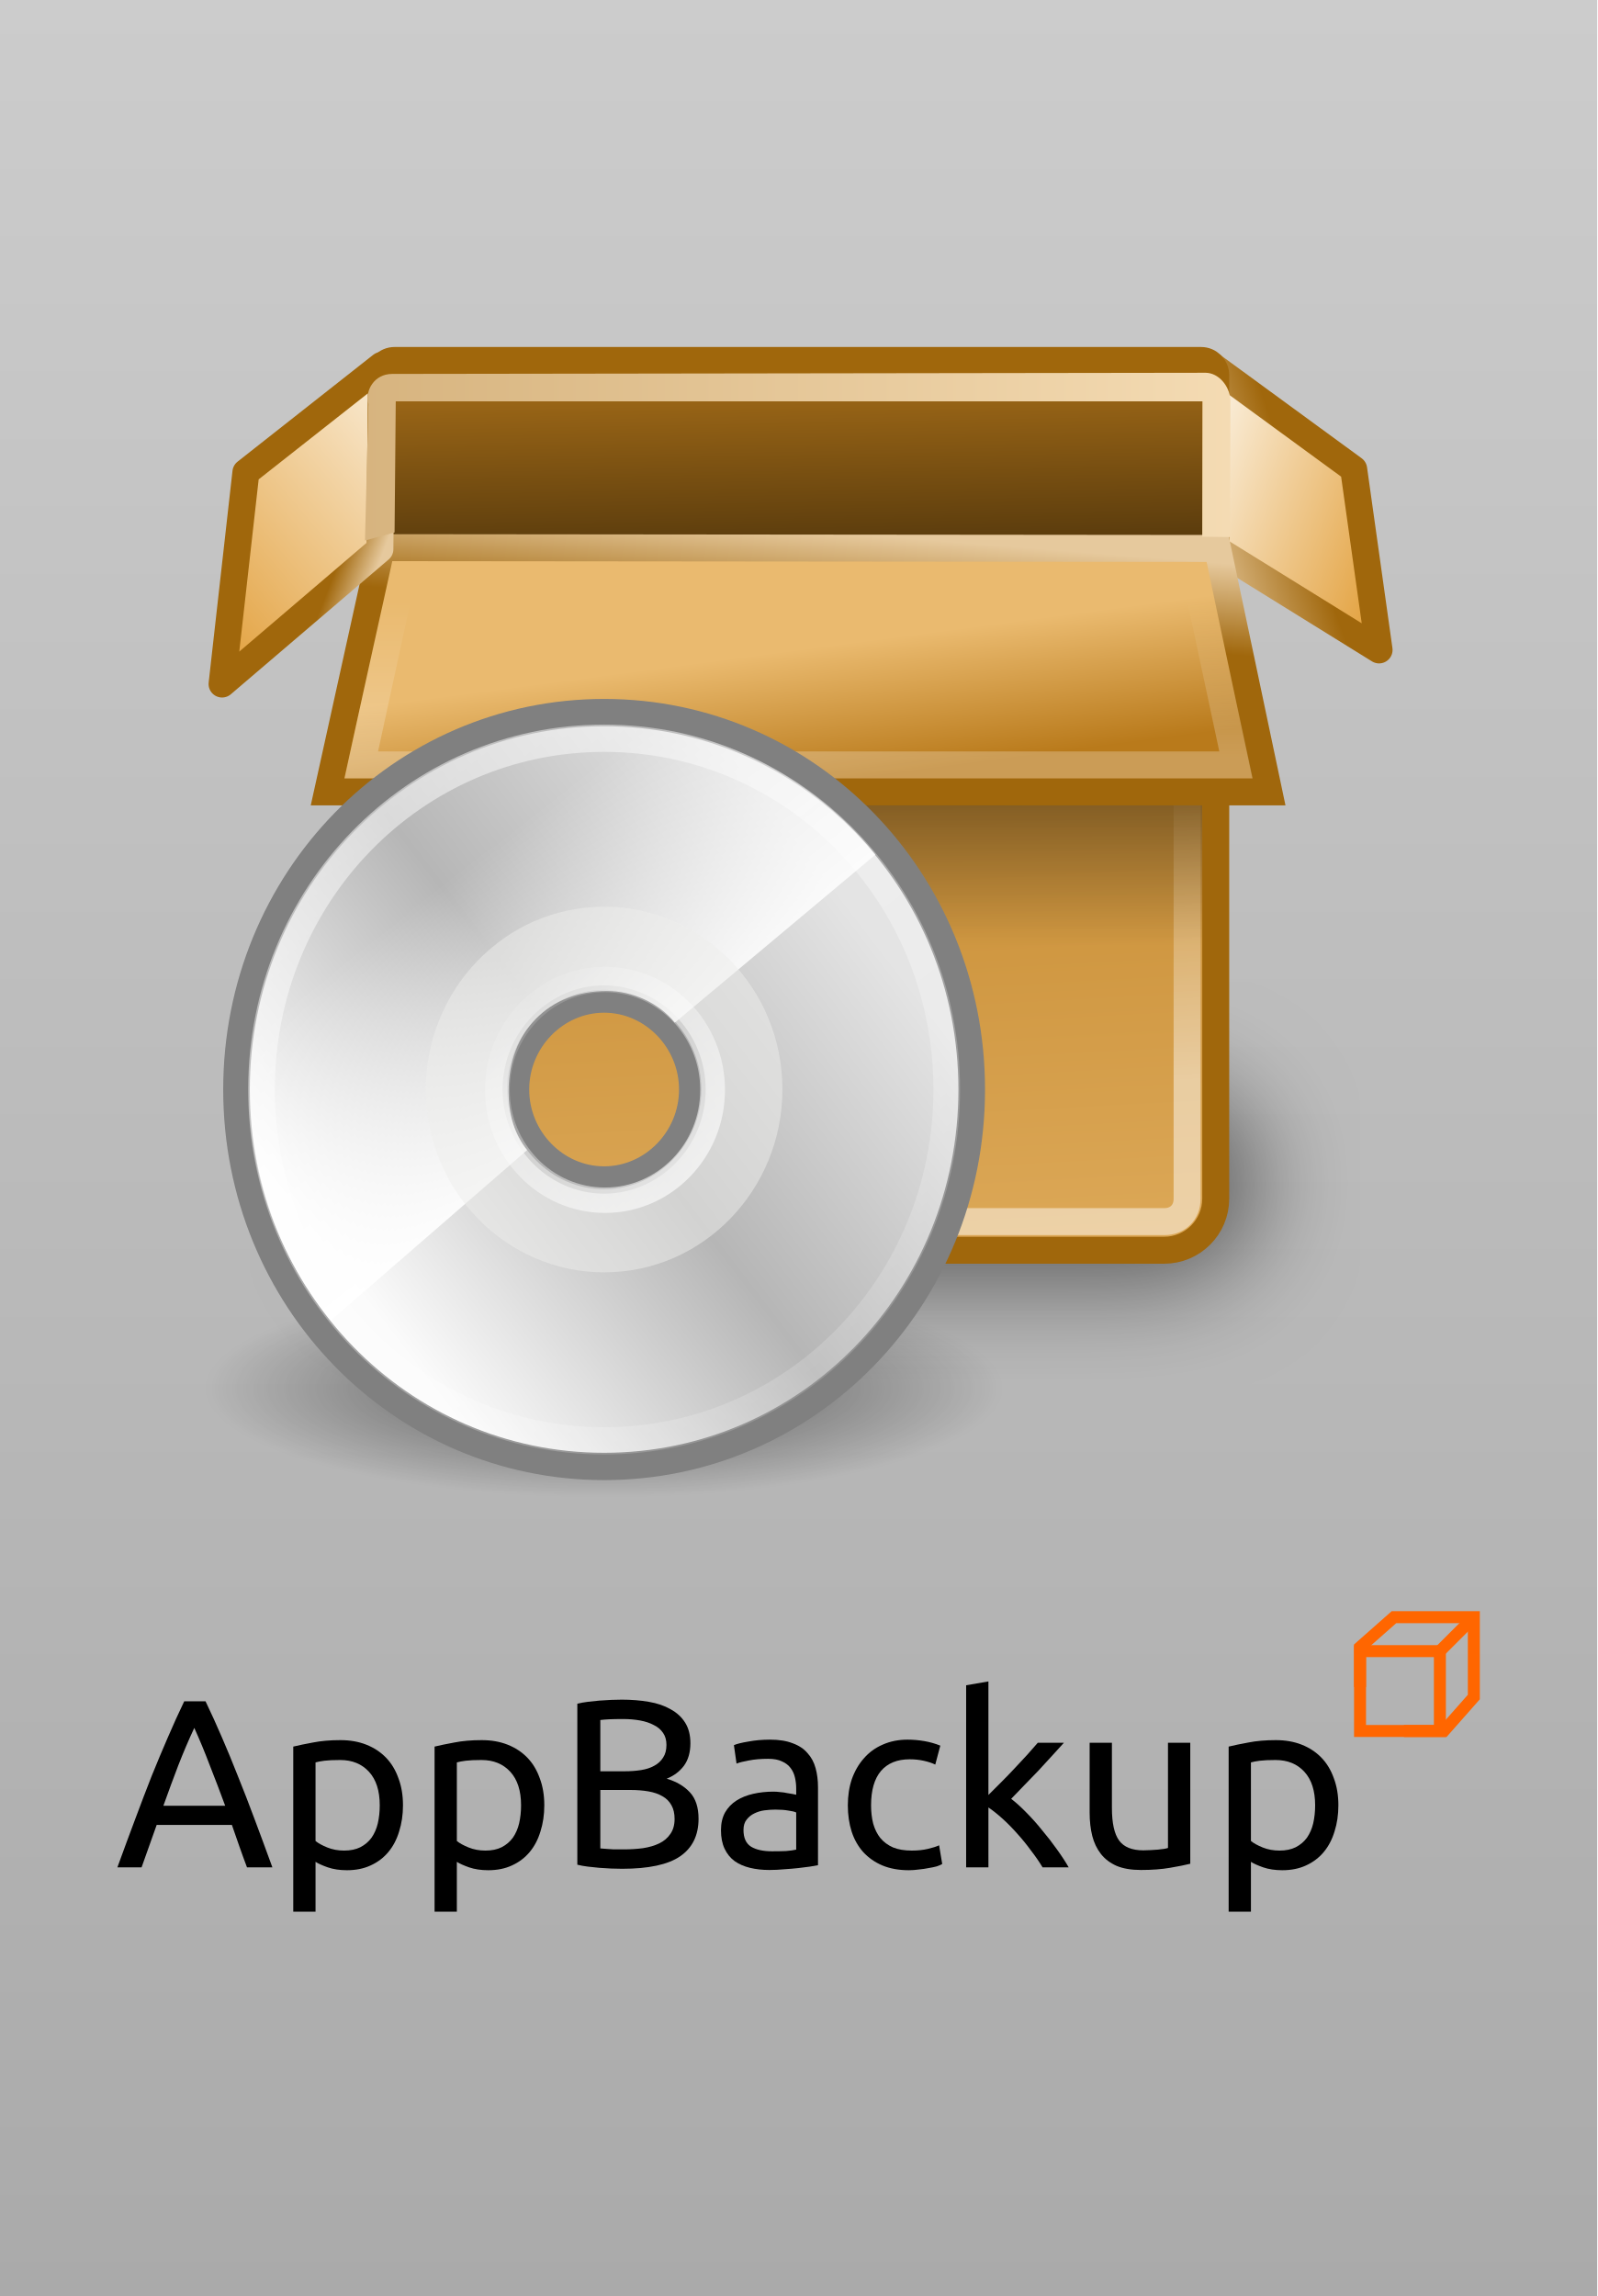
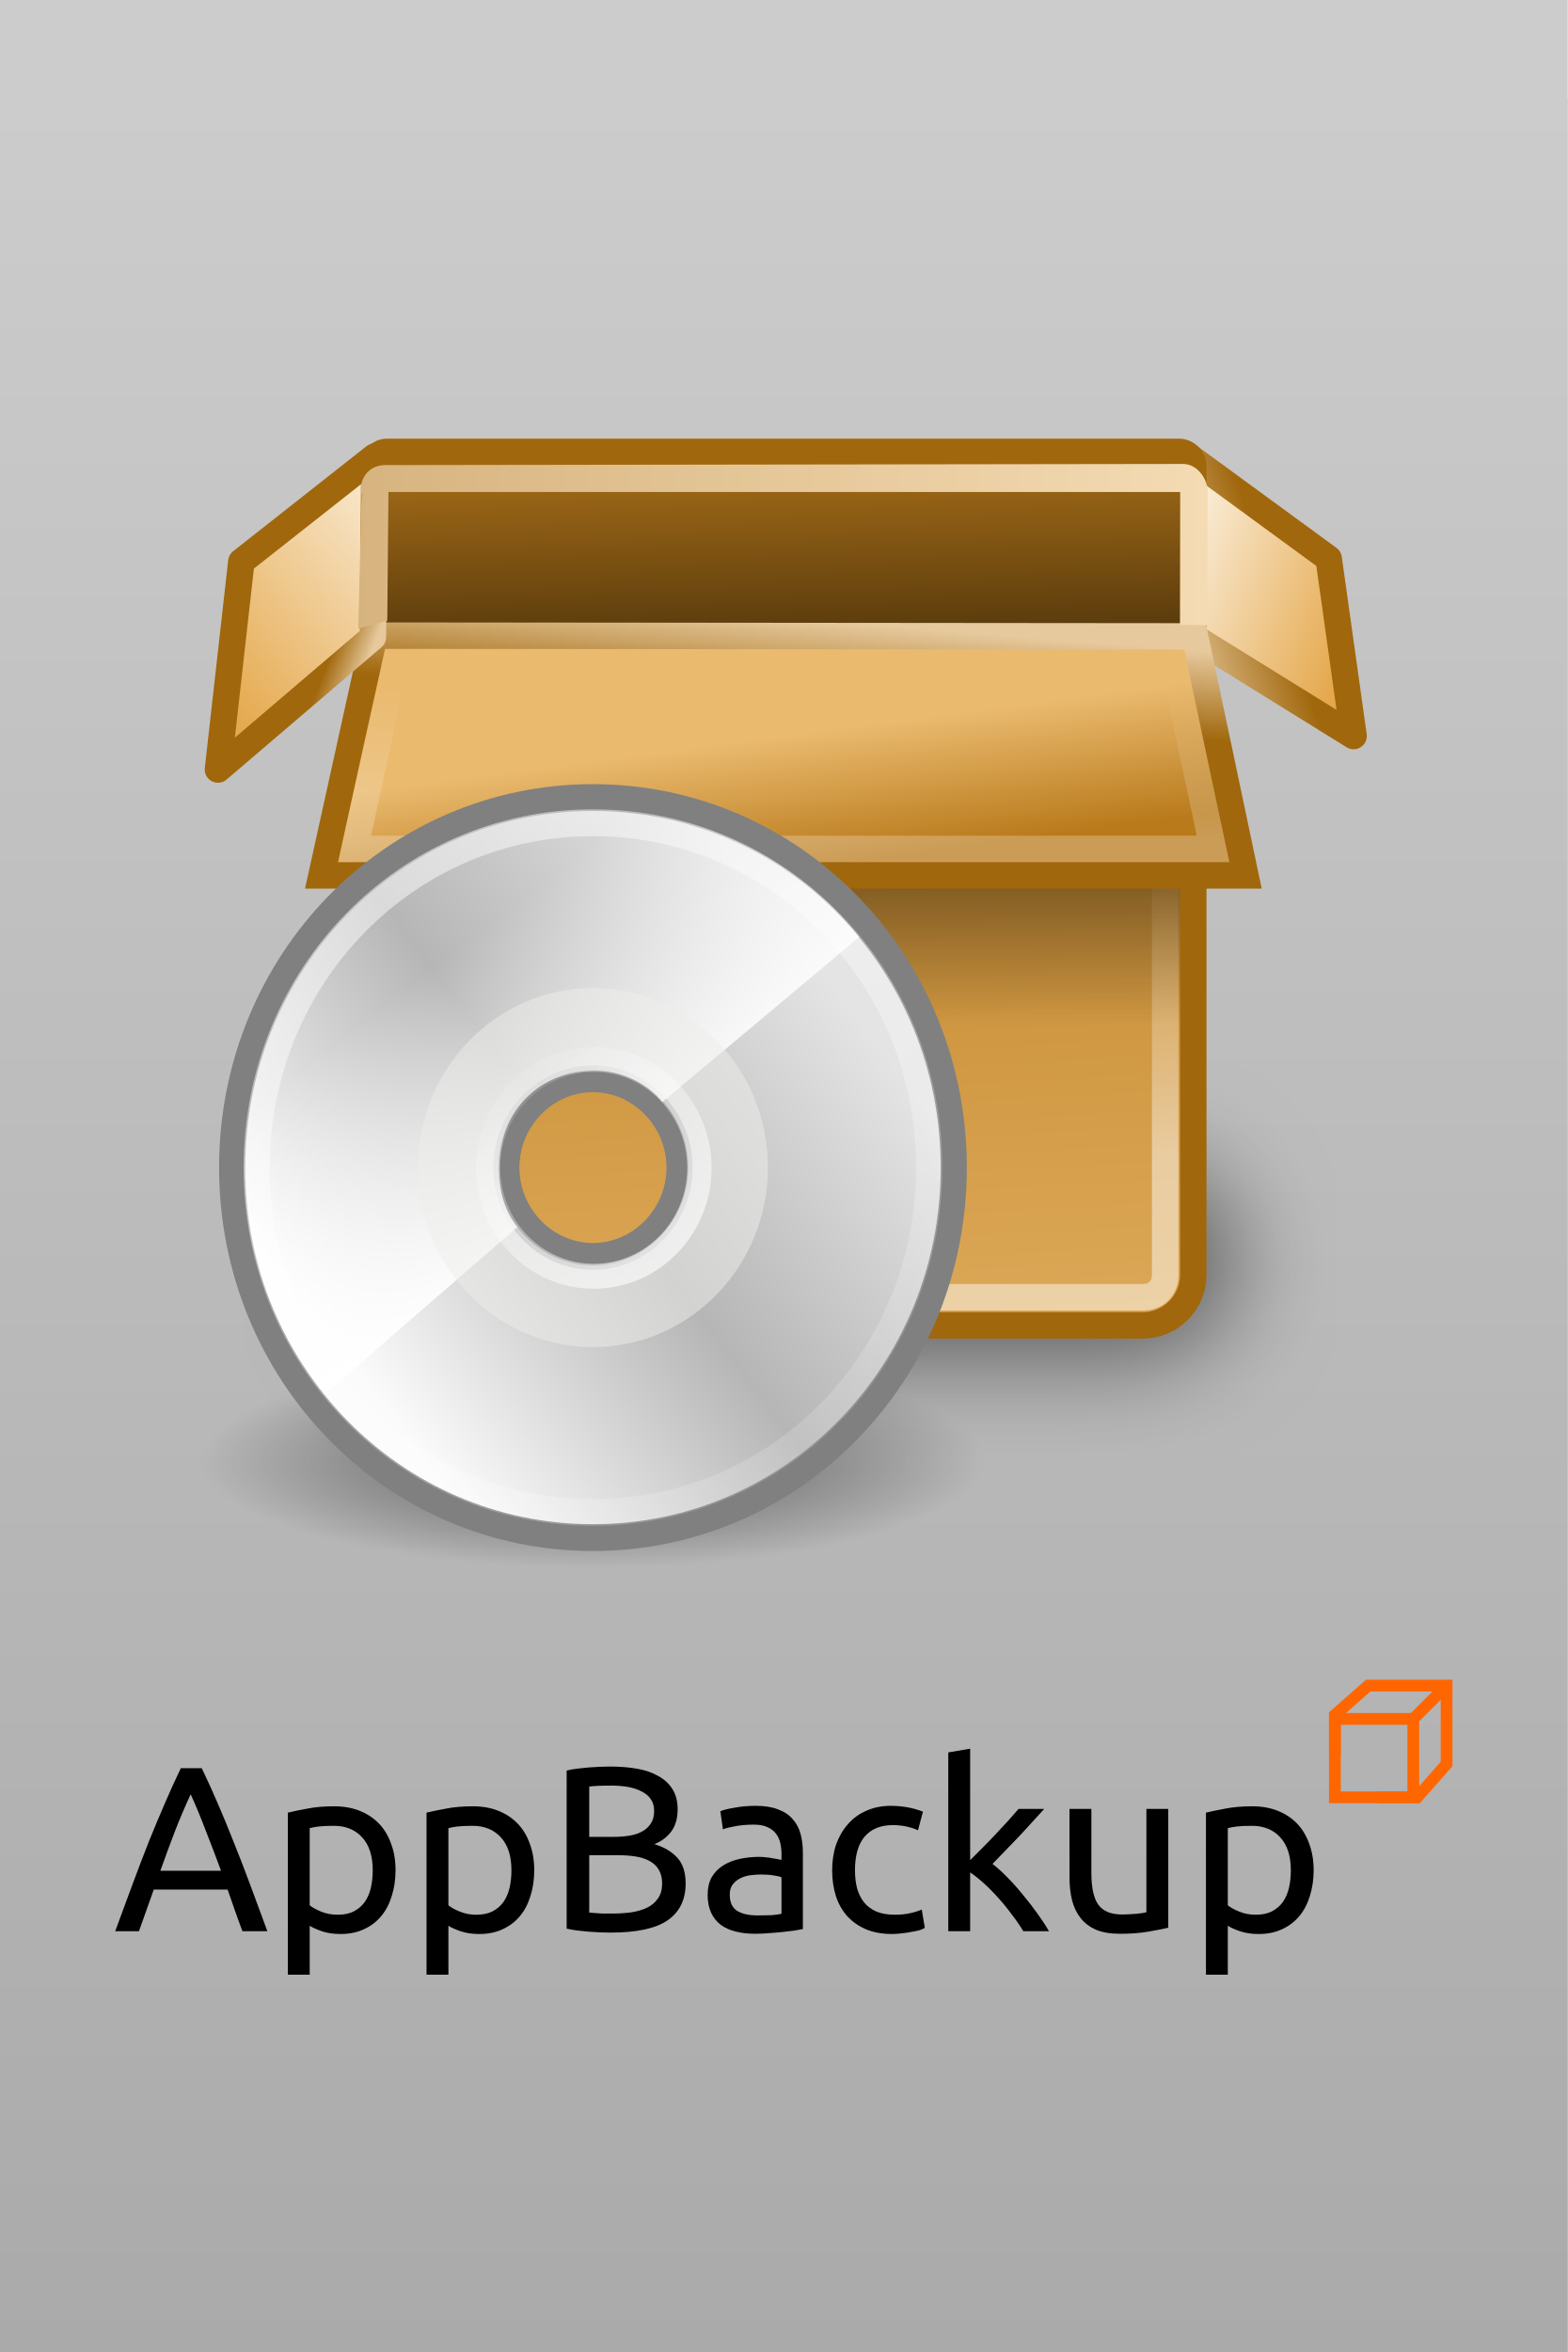
- <svg xmlns="http://www.w3.org/2000/svg" xmlns:xlink="http://www.w3.org/1999/xlink" width="320" height="460" id="svg3091" version="1.1">
+ <svg xmlns="http://www.w3.org/2000/svg" xmlns:xlink="http://www.w3.org/1999/xlink" width="320" height="480" id="svg3091" version="1.1">
  <defs id="defs3093">
    <linearGradient id="linearGradient3869">
      <stop style="stop-color:#aaaaaa;stop-opacity:1;" offset="0" id="stop3871" />
      <stop style="stop-color:#cccccc;stop-opacity:1;" offset="1" id="stop3873" />
    </linearGradient>
    <linearGradient xlink:href="#linearGradient3869" id="linearGradient3875" x1="157.064" y1="1052.362" x2="157.064" y2="592.362" gradientUnits="userSpaceOnUse" />
-     <filter id="filter6290" height="2.014" y="-0.507" width="1.222" x="-0.111">
+     <filter id="filter6290" height="2.014" y="-0.507" width="1.222" x="-0.111" color-interpolation-filters="sRGB">
      <feGaussianBlur id="feGaussianBlur6292" stdDeviation="2.029" />
    </filter>
    <linearGradient gradientUnits="userSpaceOnUse" y2="13.46" x2="24.938" y1="19.219" x1="24.938" id="linearGradient6262" xlink:href="#linearGradient6256" />
    <linearGradient y2="10.942" x2="25.148" y1="14.295" x1="24.883" gradientUnits="userSpaceOnUse" id="linearGradient6254" xlink:href="#linearGradient6190" />
    <linearGradient y2="27.945" x2="17.702" y1="24.164" x1="17.327" gradientTransform="matrix(1,0,0,1.329903,0,-16.16441)" gradientUnits="userSpaceOnUse" id="linearGradient6252" xlink:href="#linearGradient4210" />
    <linearGradient gradientUnits="userSpaceOnUse" y2="8.067" x2="39.044" y1="8.067" x1="6.946" id="linearGradient6248" xlink:href="#linearGradient6242" />
    <linearGradient gradientUnits="userSpaceOnUse" y2="20.731" x2="27.375" y1="31.772" x1="28.029" id="linearGradient6240" xlink:href="#linearGradient6234" />
    <linearGradient y2="14.383" x2="23.452" y1="49.424" x1="24.99" gradientTransform="matrix(1,0,0,1.213245,-5,-10.08858)" gradientUnits="userSpaceOnUse" id="linearGradient6232" xlink:href="#linearGradient4210" />
    <linearGradient gradientUnits="userSpaceOnUse" y2="26.188" x2="24.5" y1="17.812" x1="24.5" id="linearGradient6228" xlink:href="#linearGradient6222" />
    <linearGradient y2="23.5" x2="1.827" y1="16.527" x1="8" gradientTransform="matrix(1,0,0,1.329903,0,-16.16441)" gradientUnits="userSpaceOnUse" id="linearGradient6218" xlink:href="#linearGradient6210" />
    <linearGradient y2="23.422" x2="43.588" y1="20.232" x1="37.308" gradientTransform="matrix(1,0,0,1.329903,0,-16.16441)" gradientUnits="userSpaceOnUse" id="linearGradient6216" xlink:href="#linearGradient6210" />
    <linearGradient y2="10.742" x2="37.308" y1="9.345" x1="41.448" gradientUnits="userSpaceOnUse" id="linearGradient6200" xlink:href="#linearGradient6190" />
    <linearGradient y2="10.654" x2="8" y1="10.141" x1="6.675" gradientUnits="userSpaceOnUse" id="linearGradient6198" xlink:href="#linearGradient6190" />
    <linearGradient id="linearGradient4409">
      <stop style="stop-color:#ffffff;stop-opacity:1;" offset="0" id="stop4411" />
      <stop style="stop-color:#ffffff;stop-opacity:0;" offset="1" id="stop4413" />
    </linearGradient>
    <linearGradient id="linearGradient6028">
      <stop style="stop-color:#ffffff;stop-opacity:1;" offset="0" id="stop6030" />
      <stop style="stop-color:#ffffff;stop-opacity:0;" offset="1" id="stop6032" />
    </linearGradient>
    <linearGradient id="linearGradient6036">
      <stop style="stop-color:#ffffff;stop-opacity:1;" offset="0" id="stop6038" />
      <stop style="stop-color:#ffffff;stop-opacity:0;" offset="1" id="stop6040" />
    </linearGradient>
    <linearGradient id="aigrd2" gradientUnits="userSpaceOnUse" x1="12.274" y1="32.416" x2="35.391" y2="14.203">
      <stop offset="0" style="stop-color:#FBFBFB" id="stop3043" />
      <stop offset="0.5" style="stop-color:#B6B6B6" id="stop3045" />
      <stop offset="1" style="stop-color:#E4E4E4" id="stop3047" />
    </linearGradient>
    <linearGradient id="aigrd1" gradientUnits="userSpaceOnUse" x1="14.997" y1="11.188" x2="32.511" y2="34.307">
      <stop offset="0" style="stop-color:#EBEBEB" id="stop3034" />
      <stop offset="0.5" style="stop-color:#FFFFFF" id="stop3036" />
      <stop offset="1" style="stop-color:#EBEBEB" id="stop3038" />
    </linearGradient>
    <linearGradient id="linearGradient23419">
      <stop style="stop-color:#000000;stop-opacity:1;" offset="0" id="stop23421" />
      <stop style="stop-color:#000000;stop-opacity:0;" offset="1" id="stop23423" />
    </linearGradient>
    <radialGradient xlink:href="#linearGradient23419" id="radialGradient3507" gradientUnits="userSpaceOnUse" gradientTransform="matrix(1,0,0,0.25,0,31.22703)" cx="23.335" cy="41.636" fx="23.335" fy="41.636" r="22.627" />
    <linearGradient xlink:href="#linearGradient6028" id="linearGradient3515" gradientUnits="userSpaceOnUse" x1="28.703" y1="31.495" x2="17.743" y2="18.367" />
    <linearGradient xlink:href="#linearGradient6036" id="linearGradient3519" gradientUnits="userSpaceOnUse" x1="10.502" y1="3.61" x2="48.799" y2="54.698" gradientTransform="matrix(0.9807685,0,0,0.9807685,0.3837105,-0.8525346)" />
    <linearGradient xlink:href="#aigrd2" id="linearGradient3523" gradientUnits="userSpaceOnUse" gradientTransform="matrix(1.190476,0,0,1.190476,-4.308944,-3.833324)" x1="12.274" y1="32.416" x2="35.391" y2="14.203" />
    <linearGradient xlink:href="#aigrd1" id="linearGradient3526" gradientUnits="userSpaceOnUse" gradientTransform="matrix(1.190476,0,0,1.190476,-4.308944,-3.833323)" x1="14.997" y1="11.188" x2="32.511" y2="34.307" />
    <linearGradient xlink:href="#linearGradient4409" id="linearGradient4415" x1="25.986" y1="24.92" x2="15.889" y2="11.67" gradientUnits="userSpaceOnUse" gradientTransform="translate(0.5,-0.353553)" />
    <linearGradient y2="14.383" x2="23.452" y1="49.424" x1="24.99" gradientTransform="matrix(1,0,0,0.4199694,-5,-2.972971)" gradientUnits="userSpaceOnUse" id="linearGradient4879" xlink:href="#linearGradient6204" />
    <linearGradient id="linearGradient4210">
      <stop id="stop4212" offset="0" style="stop-color:#eaba6f;stop-opacity:1;" />
      <stop id="stop4214" offset="1" style="stop-color:#b97a1b;stop-opacity:1;" />
    </linearGradient>
    <linearGradient id="linearGradient6190">
      <stop id="stop6192" offset="0" style="stop-color:#a0670c;stop-opacity:1;" />
      <stop id="stop6194" offset="1" style="stop-color:#e6c99d;stop-opacity:1;" />
    </linearGradient>
    <linearGradient id="linearGradient6204">
      <stop style="stop-color:#120c02;stop-opacity:1;" offset="0" id="stop6206" />
      <stop style="stop-color:#b97a1b;stop-opacity:1;" offset="1" id="stop6208" />
    </linearGradient>
    <linearGradient id="linearGradient6210">
      <stop style="stop-color:#f9ead2;stop-opacity:1;" offset="0" id="stop6212" />
      <stop style="stop-color:#e4a546;stop-opacity:1;" offset="1" id="stop6214" />
    </linearGradient>
    <linearGradient id="linearGradient6222">
      <stop id="stop6224" offset="0" style="stop-color:#000000;stop-opacity:1;" />
      <stop id="stop6226" offset="1" style="stop-color:#000000;stop-opacity:0;" />
    </linearGradient>
    <linearGradient id="linearGradient6234">
      <stop id="stop6236" offset="0" style="stop-color:#ffffff;stop-opacity:1;" />
      <stop id="stop6238" offset="1" style="stop-color:#ffffff;stop-opacity:0;" />
    </linearGradient>
    <linearGradient id="linearGradient6242">
      <stop id="stop6244" offset="0" style="stop-color:#d7b47f;stop-opacity:1;" />
      <stop id="stop6246" offset="1" style="stop-color:#f4dbb3;stop-opacity:1" />
    </linearGradient>
    <linearGradient id="linearGradient6256">
      <stop id="stop6258" offset="0" style="stop-color:#ffffff;stop-opacity:1;" />
      <stop id="stop6260" offset="1" style="stop-color:#ffffff;stop-opacity:0;" />
    </linearGradient>
    <linearGradient xlink:href="#linearGradient4210" id="linearGradient4347" gradientUnits="userSpaceOnUse" gradientTransform="matrix(1,0,0,1.213245,-5,-10.08858)" x1="24.99" y1="49.424" x2="23.452" y2="14.383" />
    <linearGradient xlink:href="#linearGradient6210" id="linearGradient4349" gradientUnits="userSpaceOnUse" gradientTransform="matrix(1,0,0,1.329903,0,-16.16441)" x1="37.308" y1="20.232" x2="43.588" y2="23.422" />
    <linearGradient xlink:href="#linearGradient6190" id="linearGradient4351" gradientUnits="userSpaceOnUse" x1="41.448" y1="9.345" x2="37.308" y2="10.742" />
    <linearGradient xlink:href="#linearGradient6204" id="linearGradient4353" gradientUnits="userSpaceOnUse" gradientTransform="matrix(1,0,0,0.4199694,-5,-2.972971)" x1="24.99" y1="49.424" x2="23.452" y2="14.383" />
    <linearGradient xlink:href="#linearGradient6222" id="linearGradient4355" gradientUnits="userSpaceOnUse" x1="24.5" y1="17.812" x2="24.5" y2="26.188" />
    <linearGradient xlink:href="#linearGradient6234" id="linearGradient4357" gradientUnits="userSpaceOnUse" x1="28.029" y1="31.772" x2="27.375" y2="20.731" />
    <linearGradient xlink:href="#linearGradient4210" id="linearGradient4359" gradientUnits="userSpaceOnUse" gradientTransform="matrix(1,0,0,1.329903,0,-16.16441)" x1="17.327" y1="24.164" x2="17.702" y2="27.945" />
    <linearGradient xlink:href="#linearGradient6190" id="linearGradient4361" gradientUnits="userSpaceOnUse" x1="24.883" y1="14.295" x2="25.148" y2="10.942" />
    <linearGradient xlink:href="#linearGradient6256" id="linearGradient4363" gradientUnits="userSpaceOnUse" x1="24.938" y1="19.219" x2="24.938" y2="13.46" />
    <radialGradient xlink:href="#linearGradient23419" id="radialGradient4365" gradientUnits="userSpaceOnUse" gradientTransform="matrix(1,0,0,0.25,0,31.22703)" cx="23.335" cy="41.636" fx="23.335" fy="41.636" r="22.627" />
    <linearGradient xlink:href="#aigrd1" id="linearGradient4367" gradientUnits="userSpaceOnUse" gradientTransform="matrix(1.190476,0,0,1.190476,-4.308944,-3.833323)" x1="14.997" y1="11.188" x2="32.511" y2="34.307" />
    <linearGradient xlink:href="#aigrd2" id="linearGradient4369" gradientUnits="userSpaceOnUse" gradientTransform="matrix(1.190476,0,0,1.190476,-4.308944,-3.833324)" x1="12.274" y1="32.416" x2="35.391" y2="14.203" />
    <linearGradient xlink:href="#linearGradient4409" id="linearGradient4371" gradientUnits="userSpaceOnUse" gradientTransform="translate(0.5,-0.353553)" x1="25.986" y1="24.92" x2="15.889" y2="11.67" />
    <linearGradient xlink:href="#linearGradient6036" id="linearGradient4373" gradientUnits="userSpaceOnUse" gradientTransform="matrix(0.9807685,0,0,0.9807685,0.3837105,-0.8525346)" x1="10.502" y1="3.61" x2="48.799" y2="54.698" />
    <linearGradient xlink:href="#linearGradient6028" id="linearGradient4375" gradientUnits="userSpaceOnUse" x1="28.703" y1="31.495" x2="17.743" y2="18.367" />
    <linearGradient xlink:href="#linearGradient6210" id="linearGradient4377" gradientUnits="userSpaceOnUse" gradientTransform="matrix(1,0,0,1.329903,0,-16.16441)" x1="8" y1="16.527" x2="1.827" y2="23.5" />
    <linearGradient xlink:href="#linearGradient6190" id="linearGradient4379" gradientUnits="userSpaceOnUse" x1="6.675" y1="10.141" x2="8" y2="10.654" />
    <linearGradient xlink:href="#linearGradient6242" id="linearGradient4381" gradientUnits="userSpaceOnUse" x1="6.946" y1="8.067" x2="39.044" y2="8.067" />
  </defs>
-   <g id="layer1" transform="translate(0,-592.3622)">
+   <g id="layer1" transform="translate(0,-572.3622)">
+     <rect y="572.362" x="0" height="480" width="320" id="rect3883" style="fill:#cccccc;fill-opacity:1;stroke:none" />
    <rect style="fill:url(#linearGradient3875);fill-opacity:1;stroke:none" id="rect3099" width="320" height="460" x="0" y="592.362" />
    <g id="layer1-5" transform="matrix(5.401963,0,0,5.401922,35.59804,640.2732)">
      <rect ry="4" rx="4" y="31" x="5" height="8" width="36.5" id="rect6264" style="opacity:0.5;color:#000000;fill:#000000;fill-opacity:1;fill-rule:nonzero;stroke:none;stroke-width:1;marker:none;visibility:visible;display:block;overflow:visible;filter:url(#filter6290);enable-background:accumulate" transform="matrix(0.9225518,0,0,0.9225518,1.800669,2.710685)" />
      <rect ry="1.914" rx="1.914" y="11.5" x="7.5" height="26" width="31" id="rect4873" style="color:#000000;fill:url(#linearGradient4347);fill-opacity:1;fill-rule:nonzero;stroke:#a0670c;stroke-width:1;stroke-linecap:butt;stroke-linejoin:miter;stroke-miterlimit:4;stroke-opacity:1;stroke-dasharray:none;stroke-dashoffset:0;marker:none;visibility:visible;display:block;overflow:visible;enable-background:accumulate" />
      <path id="path4881" d="M 38.5,11.48 44.558,15.235 43.616,8.53 38.338,4.672 38.5,11.48 z" style="color:#000000;fill:url(#linearGradient4349);fill-opacity:1;fill-rule:nonzero;stroke:url(#linearGradient4351);stroke-width:1;stroke-linecap:butt;stroke-linejoin:round;stroke-miterlimit:4;stroke-opacity:1;stroke-dasharray:none;stroke-dashoffset:0;marker:none;visibility:visible;display:block;overflow:visible;enable-background:accumulate" />
      <rect style="color:#000000;fill:url(#linearGradient4353);fill-opacity:1;fill-rule:nonzero;stroke:#a0670c;stroke-width:1;stroke-linecap:butt;stroke-linejoin:miter;stroke-miterlimit:4;stroke-opacity:1;stroke-dasharray:none;stroke-dashoffset:0;marker:none;visibility:visible;display:block;overflow:visible;enable-background:accumulate" id="rect4877" width="31" height="9" x="7.5" y="4.5" rx="0.544" ry="0.544" />
      <rect y="15.25" x="7.75" height="11.625" width="30.25" id="rect6220" style="opacity:0.553;color:#000000;fill:url(#linearGradient4355);fill-opacity:1;fill-rule:nonzero;stroke:none;stroke-width:1;marker:none;visibility:visible;display:block;overflow:visible;enable-background:accumulate" />
      <path d="m 9.406,12.562 c -0.499,0 -0.844,0.345 -0.844,0.844 l 0,22.188 c 0,0.499 0.345,0.844 0.844,0.844 l 27.188,0 c 0.499,0 0.844,-0.345 0.844,-0.844 l 0,-22.188 c 0,-0.499 -0.345,-0.844 -0.844,-0.844 l -27.188,0 z" id="path6230" style="opacity:0.476;color:#000000;fill:none;stroke:url(#linearGradient4357);stroke-width:1;stroke-linecap:butt;stroke-linejoin:miter;stroke-miterlimit:4;stroke-opacity:1;stroke-dasharray:none;stroke-dashoffset:0;marker:none;visibility:visible;display:block;overflow:visible;enable-background:accumulate" xlink:href="#rect4873" />
      <path id="path4885" d="m 7.558,11.442 -2,9.058 34.912,0 -1.903,-9.028 -31.009,-0.03 z" style="color:#000000;fill:url(#linearGradient4359);fill-opacity:1;fill-rule:nonzero;stroke:url(#linearGradient4361);stroke-width:1;stroke-linecap:butt;stroke-linejoin:miter;stroke-miterlimit:4;stroke-opacity:1;stroke-dasharray:none;stroke-dashoffset:0;marker:none;visibility:visible;display:block;overflow:visible;enable-background:accumulate" />
      <path d="M 8.344,12.438 6.812,19.5 39.25,19.5 37.75,12.469 8.344,12.438 z" id="path6250" style="opacity:0.259;color:#000000;fill:none;stroke:url(#linearGradient4363);stroke-width:1;stroke-linecap:butt;stroke-linejoin:miter;stroke-miterlimit:4;stroke-opacity:1;stroke-dasharray:none;stroke-dashoffset:0;marker:none;visibility:visible;display:block;overflow:visible;enable-background:accumulate" xlink:href="#path4885" />
      <g transform="matrix(0.6544316,0,0,0.6710291,-0.06187263,15.65858)" id="g5212">
        <path style="opacity:0.55;color:#000000;fill:url(#radialGradient4365);fill-opacity:1;fill-rule:evenodd;stroke:none;stroke-width:2;marker:none;visibility:visible;display:inline;overflow:visible" id="path23417" d="m 45.962,41.636 c 0,3.124 -10.131,5.657 -22.627,5.657 -12.497,0 -22.627,-2.533 -22.627,-5.657 0,-3.124 10.131,-5.657 22.627,-5.657 12.497,0 22.627,2.533 22.627,5.657 z" transform="matrix(1,0,0,1.066291,0.91548,-4.218429)" />
        <path id="path3040" d="m 24.262,2.833 c -11.548,0 -20.833,9.286 -20.833,20.833 0,11.548 9.286,20.833 20.833,20.833 11.548,0 20.833,-9.286 20.833,-20.833 0,-11.548 -9.286,-20.833 -20.833,-20.833 l 0,0 z m 0,25.833 c -2.738,0 -5,-2.262 -5,-5 0,-2.738 2.262,-5 5,-5 2.738,0 5,2.262 5,5 0,2.738 -2.262,5 -5,5 z" style="fill:url(#linearGradient4367);fill-rule:nonzero;stroke:none" />
        <path id="path3049" d="m 24.262,2.833 c -11.548,0 -20.833,9.286 -20.833,20.833 0,11.548 9.286,20.833 20.833,20.833 11.548,0 20.833,-9.286 20.833,-20.833 0,-11.548 -9.286,-20.833 -20.833,-20.833 l 0,0 z m 0,25.833 c -2.738,0 -5,-2.262 -5,-5 0,-2.738 2.262,-5 5,-5 2.738,0 5,2.262 5,5 0,2.738 -2.262,5 -5,5 z" style="fill:url(#linearGradient4369);fill-rule:nonzero;stroke:#808080;stroke-width:1.509;stroke-miterlimit:4;stroke-opacity:1" />
        <path style="fill:url(#linearGradient4371);fill-opacity:1;fill-rule:nonzero;stroke:none" d="M 23.411,3.459 C 12.649,3.865 4.111,12.676 4.111,23.541 c 0,4.926 1.747,9.402 4.667,12.886 L 19.895,27.017 c -0.721,-0.843 -1.049,-2.043 -1.049,-3.226 0,-3.39 2.304,-5.567 5.567,-5.567 1.484,0 2.971,0.673 3.858,1.746 L 39.639,10.685 C 35.964,6.261 30.395,3.459 24.163,3.459 c -0.261,0 -0.494,-0.01 -0.753,0 z" id="path3531" />
        <path id="path3051" d="m 24.262,13.563 c -5.643,0 -10.104,4.593 -10.104,10.104 0,5.643 4.593,10.104 10.104,10.104 5.643,0 10.104,-4.593 10.104,-10.104 0,-5.643 -4.593,-10.104 -10.104,-10.104 l 0,0 z m 0,15.616 c -3.018,0 -5.511,-2.493 -5.511,-5.511 0,-3.018 2.493,-5.511 5.511,-5.511 3.018,0 5.511,2.493 5.511,5.511 0,3.018 -2.493,5.511 -5.511,5.511 z" style="opacity:0.511;fill:#eeeeec;fill-rule:nonzero;stroke:none" />
        <path style="opacity:0.546;fill:none;stroke:url(#linearGradient4373);stroke-width:1.509;stroke-miterlimit:4;stroke-opacity:1" d="m 24.262,4.25 c -10.763,0 -19.417,8.654 -19.417,19.417 0,10.763 8.654,19.417 19.417,19.417 10.763,0 19.417,-8.654 19.417,-19.417 0,-10.763 -8.654,-19.417 -19.417,-19.417 l 0,0 z" id="path5264" />
        <path style="opacity:0.672;color:#000000;fill:none;stroke:url(#linearGradient4375);stroke-width:1.404;stroke-linecap:butt;stroke-linejoin:miter;stroke-miterlimit:4;stroke-opacity:1;stroke-dashoffset:0;marker:none;visibility:visible;display:inline;overflow:visible" id="path6026" d="m 30.406,24.931 c 0,3.368 -2.731,6.099 -6.099,6.099 -3.368,0 -6.099,-2.731 -6.099,-6.099 0,-3.368 2.731,-6.099 6.099,-6.099 3.368,0 6.099,2.731 6.099,6.099 z" transform="translate(0.003868,-1.244934)" />
      </g>
      <path id="path4883" d="M 7.562,4.683 7.5,11.5 1.646,16.5 2.53,8.646 7.562,4.683 z" style="color:#000000;fill:url(#linearGradient4377);fill-opacity:1;fill-rule:nonzero;stroke:url(#linearGradient4379);stroke-width:1;stroke-linecap:butt;stroke-linejoin:round;stroke-miterlimit:4;stroke-opacity:1;stroke-dasharray:none;stroke-dashoffset:0;marker:none;visibility:visible;display:block;overflow:visible;enable-background:accumulate" />
      <path id="path6202" d="M 7.072,6.105 C 6.941,5.618 7.288,4.999 7.955,4.999 L 38.133,4.956 c 0.466,0.009 0.88,0.474 0.912,1.016 L 39.027,11.05 38,11.037 l 0.007,-5.021 -29.919,0 -0.044,4.861 -1.097,0.301 0.126,-5.073 z" style="color:#000000;fill:url(#linearGradient4381);fill-opacity:1;fill-rule:nonzero;stroke:none;stroke-width:1;marker:none;visibility:visible;display:block;overflow:visible;enable-background:accumulate" />
    </g>
    <g style="font-size:48px;font-style:normal;font-variant:normal;font-weight:normal;font-stretch:normal;line-height:125%;letter-spacing:0px;word-spacing:0px;fill:#000000;fill-opacity:1;stroke:none;font-family:Ubuntu;-inkscape-font-specification:Ubuntu" id="text4383" transform="translate(-14.1691,0)">
      <path d="m 63.654,966.482 c -0.544,-1.44 -1.056,-2.848 -1.536,-4.224 -0.48,-1.408 -0.976,-2.832 -1.488,-4.272 l -15.072,0 -3.024,8.496 -4.848,0 c 1.28,-3.52 2.48,-6.768 3.6,-9.744 1.12,-3.008 2.208,-5.856 3.264,-8.544 1.088,-2.688 2.16,-5.248 3.216,-7.68 1.056,-2.464 2.16,-4.896 3.312,-7.296 l 4.272,0 c 1.152,2.4 2.256,4.832 3.312,7.296 1.056,2.432 2.112,4.992 3.168,7.68 1.088,2.688 2.192,5.536 3.312,8.544 1.12,2.976 2.32,6.224 3.6,9.744 l -5.088,0 m -4.368,-12.336 c -1.024,-2.784 -2.048,-5.472 -3.072,-8.064 -0.992,-2.624 -2.032,-5.136 -3.12,-7.536 -1.12,2.4 -2.192,4.912 -3.216,7.536 -0.992,2.592 -1.984,5.28 -2.976,8.064 l 12.384,0" id="path4388" />
      <path d="m 90.251,954.05 c -2.1e-5,-2.912 -0.72,-5.152 -2.16,-6.72 -1.44,-1.568 -3.36,-2.352 -5.76,-2.352 -1.344,2e-5 -2.4,0.048 -3.168,0.144 -0.736,0.096 -1.328,0.208 -1.776,0.336 l 0,15.744 c 0.544,0.448 1.328,0.88 2.352,1.296 1.024,0.416 2.144,0.624 3.36,0.624 1.28,0 2.368,-0.224 3.264,-0.672 0.928,-0.48 1.68,-1.12 2.256,-1.92 0.576,-0.832 0.992,-1.792 1.248,-2.88 0.256,-1.12 0.384,-2.32 0.384,-3.6 m 4.656,0 c -2.6e-5,1.888 -0.256,3.632 -0.768,5.232 -0.48,1.6 -1.2,2.976 -2.16,4.128 -0.96,1.152 -2.144,2.048 -3.552,2.688 -1.376,0.64 -2.96,0.96 -4.752,0.96 -1.44,0 -2.72,-0.192 -3.84,-0.576 -1.088,-0.384 -1.904,-0.752 -2.448,-1.104 l 0,9.984 -4.464,0 0,-33.072 c 1.056,-0.256 2.368,-0.528 3.936,-0.816 1.6,-0.32 3.44,-0.48 5.52,-0.48 1.92,2e-5 3.648,0.304 5.184,0.912 1.536,0.608 2.848,1.472 3.936,2.592 1.088,1.12 1.92,2.496 2.496,4.128 0.608,1.6 0.912,3.408 0.912,5.424" id="path4390" />
      <path d="m 118.564,954.05 c -2e-5,-2.912 -0.72,-5.152 -2.16,-6.72 -1.44,-1.568 -3.36,-2.352 -5.76,-2.352 -1.344,2e-5 -2.4,0.048 -3.168,0.144 -0.736,0.096 -1.328,0.208 -1.776,0.336 l 0,15.744 c 0.544,0.448 1.328,0.88 2.352,1.296 1.024,0.416 2.144,0.624 3.36,0.624 1.28,0 2.368,-0.224 3.264,-0.672 0.928,-0.48 1.68,-1.12 2.256,-1.92 0.576,-0.832 0.992,-1.792 1.248,-2.88 0.256,-1.12 0.384,-2.32 0.384,-3.6 m 4.656,0 c -3e-5,1.888 -0.256,3.632 -0.768,5.232 -0.48,1.6 -1.2,2.976 -2.16,4.128 -0.96,1.152 -2.144,2.048 -3.552,2.688 -1.376,0.64 -2.96,0.96 -4.752,0.96 -1.44,0 -2.72,-0.192 -3.84,-0.576 -1.088,-0.384 -1.904,-0.752 -2.448,-1.104 l 0,9.984 -4.464,0 0,-33.072 c 1.056,-0.256 2.368,-0.528 3.936,-0.816 1.6,-0.32 3.44,-0.48 5.52,-0.48 1.92,2e-5 3.648,0.304 5.184,0.912 1.536,0.608 2.848,1.472 3.936,2.592 1.088,1.12 1.92,2.496 2.496,4.128 0.608,1.6 0.912,3.408 0.912,5.424" id="path4392" />
      <path d="m 138.812,966.77 c -0.672,0 -1.408,-0.016 -2.208,-0.048 -0.768,-0.032 -1.552,-0.08 -2.352,-0.144 -0.768,-0.064 -1.536,-0.144 -2.304,-0.24 -0.768,-0.096 -1.472,-0.224 -2.112,-0.384 l 0,-32.256 c 0.64,-0.16 1.344,-0.288 2.112,-0.384 0.768,-0.096 1.536,-0.176 2.304,-0.24 0.8,-0.064 1.584,-0.112 2.352,-0.144 0.768,-0.032 1.488,-0.048 2.16,-0.048 1.92,3e-5 3.712,0.144 5.376,0.432 1.696,0.288 3.152,0.784 4.368,1.488 1.248,0.672 2.224,1.568 2.928,2.688 0.704,1.12 1.056,2.496 1.056,4.128 -3e-5,1.824 -0.432,3.328 -1.296,4.512 -0.864,1.152 -2.016,2.016 -3.456,2.592 1.952,0.576 3.504,1.488 4.656,2.736 1.152,1.248 1.728,3.008 1.728,5.28 -3e-5,3.328 -1.232,5.84 -3.696,7.536 -2.432,1.664 -6.304,2.496 -11.616,2.496 m -4.368,-15.792 0,11.712 c 0.352,0.032 0.768,0.064 1.248,0.096 0.416,0.032 0.896,0.064 1.44,0.096 0.576,0 1.232,0 1.968,0 1.376,0 2.672,-0.08 3.888,-0.24 1.248,-0.192 2.336,-0.512 3.264,-0.96 0.928,-0.448 1.664,-1.072 2.208,-1.872 0.576,-0.8 0.864,-1.808 0.864,-3.024 -2e-5,-1.088 -0.208,-2 -0.624,-2.736 -0.416,-0.768 -1.024,-1.376 -1.824,-1.824 -0.768,-0.448 -1.696,-0.768 -2.784,-0.96 -1.088,-0.192 -2.304,-0.288 -3.648,-0.288 l -6,0 m 0,-3.744 4.896,0 c 1.152,2e-5 2.24,-0.08 3.264,-0.24 1.024,-0.16 1.904,-0.448 2.64,-0.864 0.768,-0.416 1.36,-0.96 1.776,-1.632 0.448,-0.672 0.672,-1.52 0.672,-2.544 -2e-5,-0.96 -0.224,-1.76 -0.672,-2.4 -0.448,-0.672 -1.072,-1.2 -1.872,-1.584 -0.768,-0.416 -1.68,-0.72 -2.736,-0.912 -1.056,-0.192 -2.176,-0.288 -3.36,-0.288 -1.184,3e-5 -2.112,0.016 -2.784,0.048 -0.672,0.032 -1.28,0.08 -1.824,0.144 l 0,10.272" id="path4394" />
      <path d="m 168.84,963.266 c 1.056,0 1.984,-0.016 2.784,-0.048 0.832,-0.064 1.52,-0.16 2.064,-0.288 l 0,-7.44 c -0.32,-0.16 -0.848,-0.288 -1.584,-0.384 -0.704,-0.128 -1.568,-0.192 -2.592,-0.192 -0.672,10e-6 -1.392,0.048 -2.16,0.144 -0.736,0.096 -1.424,0.304 -2.064,0.624 -0.608,0.288 -1.12,0.704 -1.536,1.248 -0.416,0.512 -0.624,1.2 -0.624,2.064 -1e-5,1.6 0.512,2.72 1.536,3.36 1.024,0.608 2.416,0.912 4.176,0.912 m -0.384,-22.368 c 1.792,2e-5 3.296,0.24 4.512,0.72 1.248,0.448 2.24,1.104 2.976,1.968 0.768,0.832 1.312,1.84 1.632,3.024 0.32,1.152 0.48,2.432 0.48,3.84 l 0,15.6 c -0.384,0.064 -0.928,0.16 -1.632,0.288 -0.672,0.096 -1.44,0.192 -2.304,0.288 -0.864,0.096 -1.808,0.176 -2.832,0.24 -0.992,0.096 -1.984,0.144 -2.976,0.144 -1.408,0 -2.704,-0.144 -3.888,-0.432 -1.184,-0.288 -2.208,-0.736 -3.072,-1.344 -0.864,-0.64 -1.536,-1.472 -2.016,-2.496 -0.48,-1.024 -0.72,-2.256 -0.72,-3.696 0,-1.376 0.272,-2.56 0.816,-3.552 0.576,-0.992 1.344,-1.792 2.304,-2.4 0.96,-0.608 2.08,-1.056 3.36,-1.344 1.28,-0.288 2.624,-0.432 4.032,-0.432 0.448,1e-5 0.912,0.032 1.392,0.096 0.48,0.032 0.928,0.096 1.344,0.192 0.448,0.064 0.832,0.128 1.152,0.192 0.32,0.064 0.544,0.112 0.672,0.144 l 0,-1.248 c -2e-5,-0.736 -0.08,-1.456 -0.24,-2.16 -0.16,-0.736 -0.448,-1.376 -0.864,-1.92 -0.416,-0.576 -0.992,-1.024 -1.728,-1.344 -0.704,-0.352 -1.632,-0.528 -2.784,-0.528 -1.472,2e-5 -2.768,0.112 -3.888,0.336 -1.088,0.192 -1.904,0.4 -2.448,0.624 l -0.528,-3.696 c 0.576,-0.256 1.536,-0.496 2.88,-0.72 1.344,-0.256 2.8,-0.384 4.368,-0.384" id="path4396" />
      <path d="m 196.272,967.058 c -2.016,0 -3.792,-0.32 -5.328,-0.96 -1.504,-0.64 -2.784,-1.536 -3.84,-2.688 -1.024,-1.152 -1.792,-2.512 -2.304,-4.08 -0.512,-1.6 -0.768,-3.36 -0.768,-5.28 0,-1.92 0.272,-3.68 0.816,-5.28 0.576,-1.6 1.376,-2.976 2.4,-4.128 1.024,-1.184 2.272,-2.096 3.744,-2.736 1.504,-0.672 3.168,-1.008 4.992,-1.008 1.12,2e-5 2.24,0.096 3.36,0.288 1.12,0.192 2.192,0.496 3.216,0.912 l -1.008,3.792 c -0.672,-0.32 -1.456,-0.576 -2.352,-0.768 -0.864,-0.192 -1.792,-0.288 -2.784,-0.288 -2.496,2e-5 -4.416,0.784 -5.76,2.352 -1.312,1.568 -1.968,3.856 -1.968,6.864 -1e-5,1.344 0.144,2.576 0.432,3.696 0.32,1.12 0.8,2.08 1.44,2.88 0.672,0.8 1.52,1.424 2.544,1.872 1.024,0.416 2.272,0.624 3.744,0.624 1.184,0 2.256,-0.112 3.216,-0.336 0.96,-0.224 1.712,-0.464 2.256,-0.72 l 0.624,3.744 c -0.256,0.16 -0.624,0.32 -1.104,0.48 -0.48,0.128 -1.024,0.24 -1.632,0.336 -0.608,0.128 -1.264,0.224 -1.968,0.288 -0.672,0.096 -1.328,0.144 -1.968,0.144" id="path4398" />
      <path d="m 216.76,952.754 c 0.96,0.736 1.968,1.648 3.024,2.736 1.088,1.088 2.144,2.272 3.168,3.552 1.056,1.248 2.048,2.528 2.976,3.84 0.928,1.28 1.712,2.48 2.352,3.6 l -5.232,0 c -0.672,-1.12 -1.456,-2.256 -2.352,-3.408 -0.864,-1.184 -1.776,-2.304 -2.736,-3.36 -0.96,-1.088 -1.936,-2.08 -2.928,-2.976 -0.992,-0.896 -1.936,-1.648 -2.832,-2.256 l 0,12 -4.464,0 0,-36.48 4.464,-0.768 0,22.752 c 0.768,-0.768 1.616,-1.616 2.544,-2.544 0.928,-0.928 1.84,-1.872 2.736,-2.832 0.896,-0.96 1.744,-1.872 2.544,-2.736 0.8,-0.896 1.488,-1.68 2.064,-2.352 l 5.232,0 c -0.736,0.8 -1.536,1.68 -2.4,2.64 -0.864,0.96 -1.76,1.936 -2.688,2.928 -0.928,0.96 -1.872,1.936 -2.832,2.928 -0.928,0.96 -1.808,1.872 -2.64,2.736" id="path4400" />
      <path d="m 252.639,965.762 c -1.024,0.256 -2.384,0.528 -4.08,0.816 -1.664,0.288 -3.6,0.432 -5.808,0.432 -1.92,0 -3.536,-0.272 -4.848,-0.816 -1.312,-0.576 -2.368,-1.376 -3.168,-2.4 -0.8,-1.024 -1.376,-2.224 -1.728,-3.6 -0.352,-1.408 -0.528,-2.96 -0.528,-4.656 l 0,-14.016 4.464,0 0,13.056 c -1e-5,3.04 0.48,5.216 1.44,6.528 0.96,1.312 2.576,1.968 4.848,1.968 0.48,0 0.976,-0.016 1.488,-0.048 0.512,-0.032 0.992,-0.064 1.44,-0.096 0.448,-0.064 0.848,-0.112 1.2,-0.144 0.384,-0.064 0.656,-0.128 0.816,-0.192 l 0,-21.072 4.464,0 0,24.24" id="path4402" />
      <path d="m 277.658,954.05 c -2e-5,-2.912 -0.72,-5.152 -2.16,-6.72 -1.44,-1.568 -3.36,-2.352 -5.76,-2.352 -1.344,2e-5 -2.4,0.048 -3.168,0.144 -0.736,0.096 -1.328,0.208 -1.776,0.336 l 0,15.744 c 0.544,0.448 1.328,0.88 2.352,1.296 1.024,0.416 2.144,0.624 3.36,0.624 1.28,0 2.368,-0.224 3.264,-0.672 0.928,-0.48 1.68,-1.12 2.256,-1.92 0.576,-0.832 0.992,-1.792 1.248,-2.88 0.256,-1.12 0.384,-2.32 0.384,-3.6 m 4.656,0 c -3e-5,1.888 -0.256,3.632 -0.768,5.232 -0.48,1.6 -1.2,2.976 -2.16,4.128 -0.96,1.152 -2.144,2.048 -3.552,2.688 -1.376,0.64 -2.96,0.96 -4.752,0.96 -1.44,0 -2.72,-0.192 -3.84,-0.576 -1.088,-0.384 -1.904,-0.752 -2.448,-1.104 l 0,9.984 -4.464,0 0,-33.072 c 1.056,-0.256 2.368,-0.528 3.936,-0.816 1.6,-0.32 3.44,-0.48 5.52,-0.48 1.92,2e-5 3.648,0.304 5.184,0.912 1.536,0.608 2.848,1.472 3.936,2.592 1.088,1.12 1.92,2.496 2.496,4.128 0.608,1.6 0.912,3.408 0.912,5.424" id="path4404" />
    </g>
    <g id="g4109" transform="translate(-128.7172,-12)">
      <path id="rect4076" d="m 401.2,935.162 16,0 0,16 -16,0 z" style="fill:none;stroke:#ff6600;stroke-width:2.4;stroke-linecap:butt;stroke-linejoin:miter;stroke-miterlimit:4;stroke-opacity:1" />
      <g id="g4091">
        <path style="fill:none;stroke:#ff6600;stroke-width:2.4;stroke-linecap:butt;stroke-linejoin:miter;stroke-miterlimit:4;stroke-opacity:1;stroke-dasharray:none" d="m 401.2,942.362 0,-8 6.8,-6 16,0 0,16 -6,6.8 -8,0" id="path4078" />
        <path style="fill:none;stroke:#ff6600;stroke-width:2.4;stroke-linecap:butt;stroke-linejoin:miter;stroke-miterlimit:4;stroke-opacity:1;stroke-dasharray:none" d="m 417.2,935.162 6.6,-6.6" id="path4081" />
      </g>
      <g style="opacity:0" id="g4105">
        <path id="path4099" d="m 408,944.362 -6.8,6.8" style="fill:none;stroke:#ff6600;stroke-width:2.4;stroke-linecap:butt;stroke-linejoin:miter;stroke-miterlimit:4;stroke-opacity:1;stroke-dasharray:none" />
        <path style="fill:none;stroke:#ff6600;stroke-width:2.4;stroke-linecap:butt;stroke-linejoin:miter;stroke-miterlimit:4;stroke-opacity:1;stroke-dasharray:none" d="m 408,928.362 0,16 16,0" id="path4103" />
      </g>
    </g>
  </g>
</svg>
